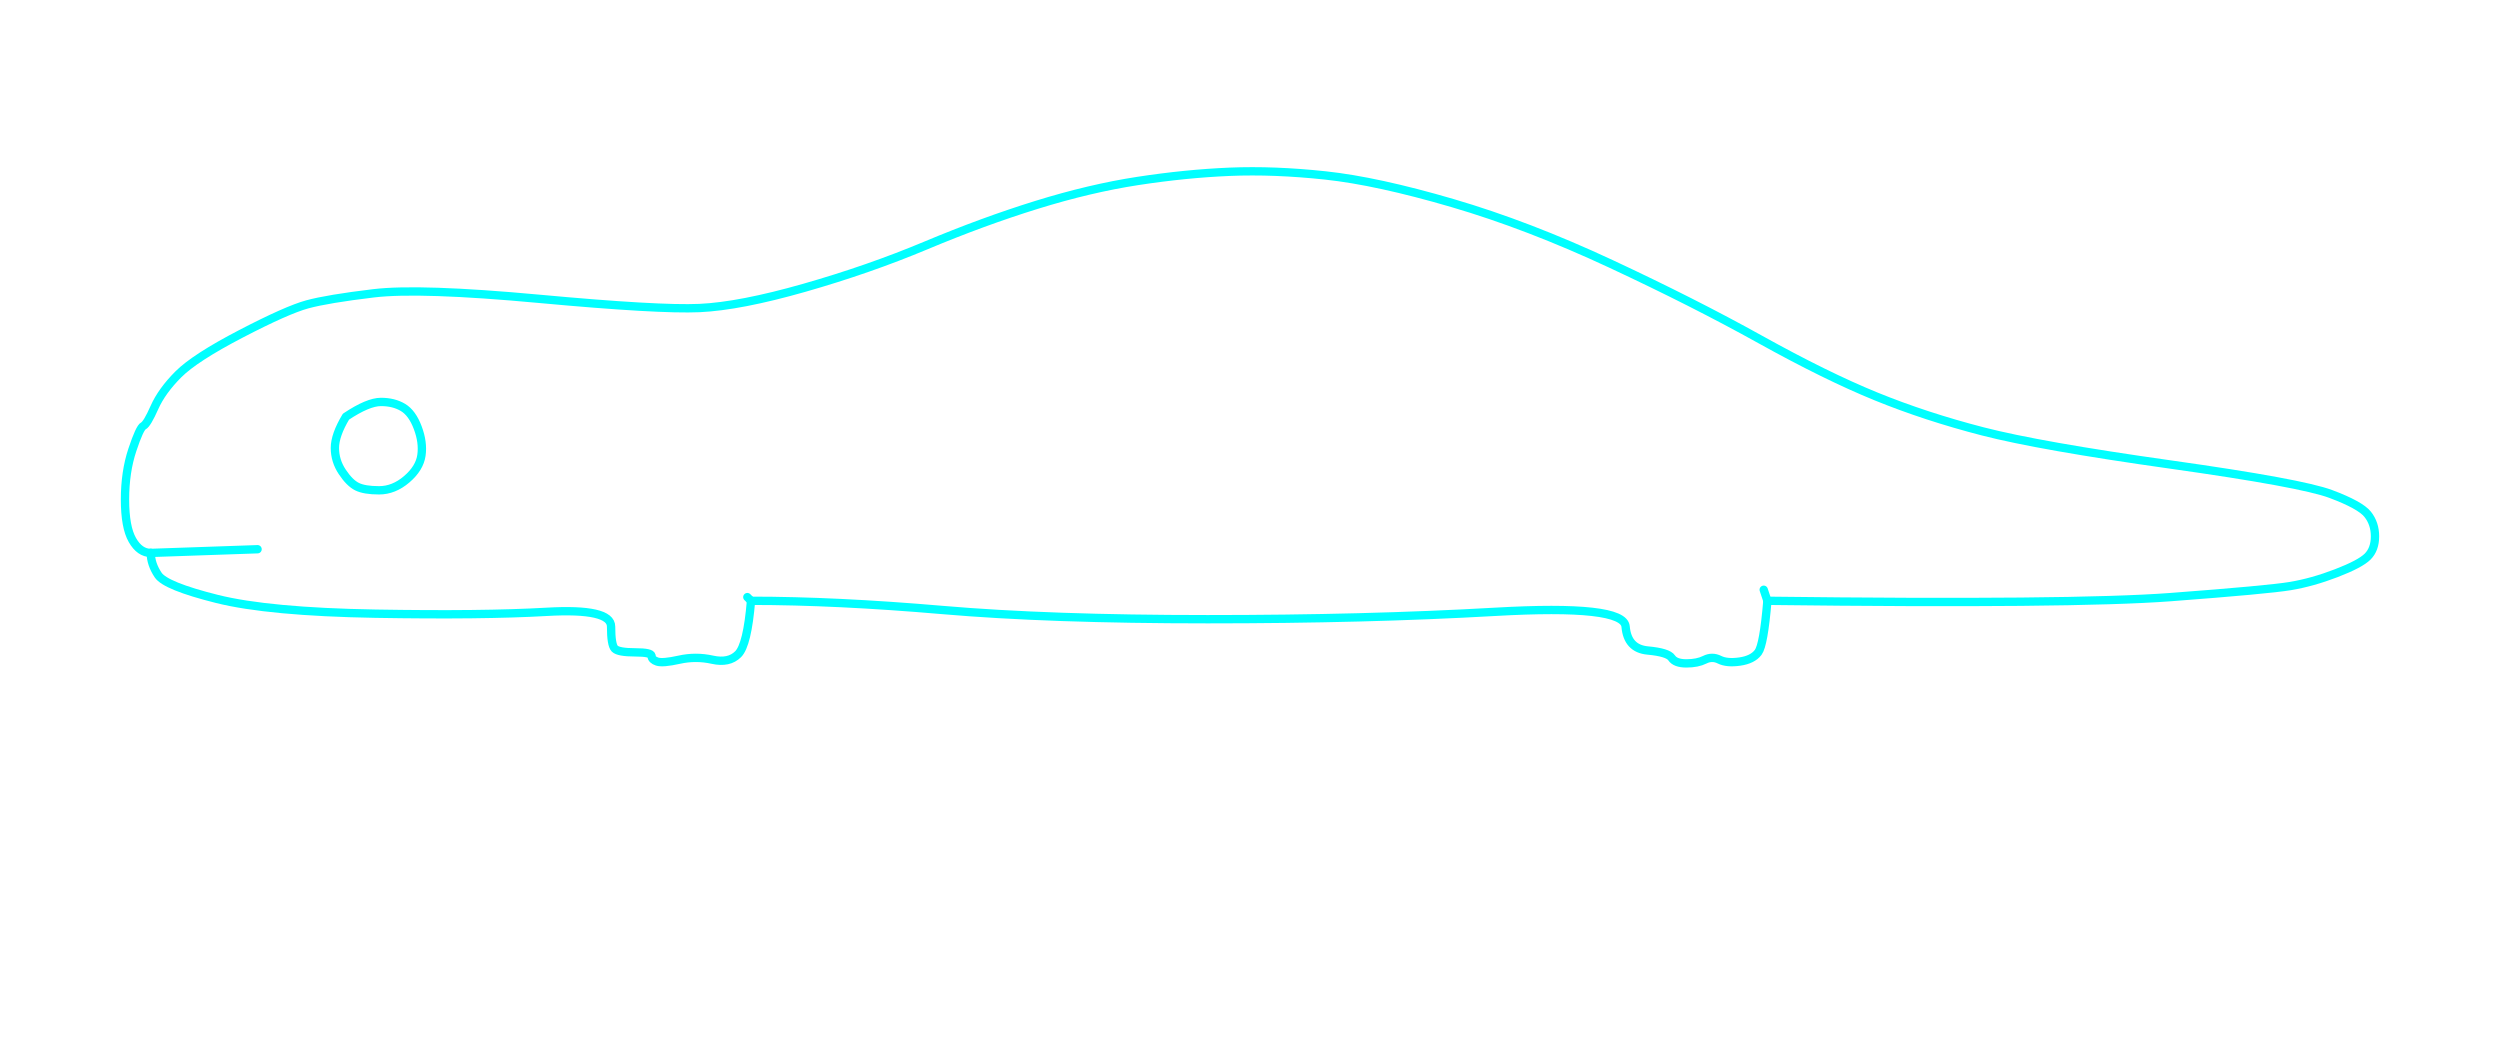
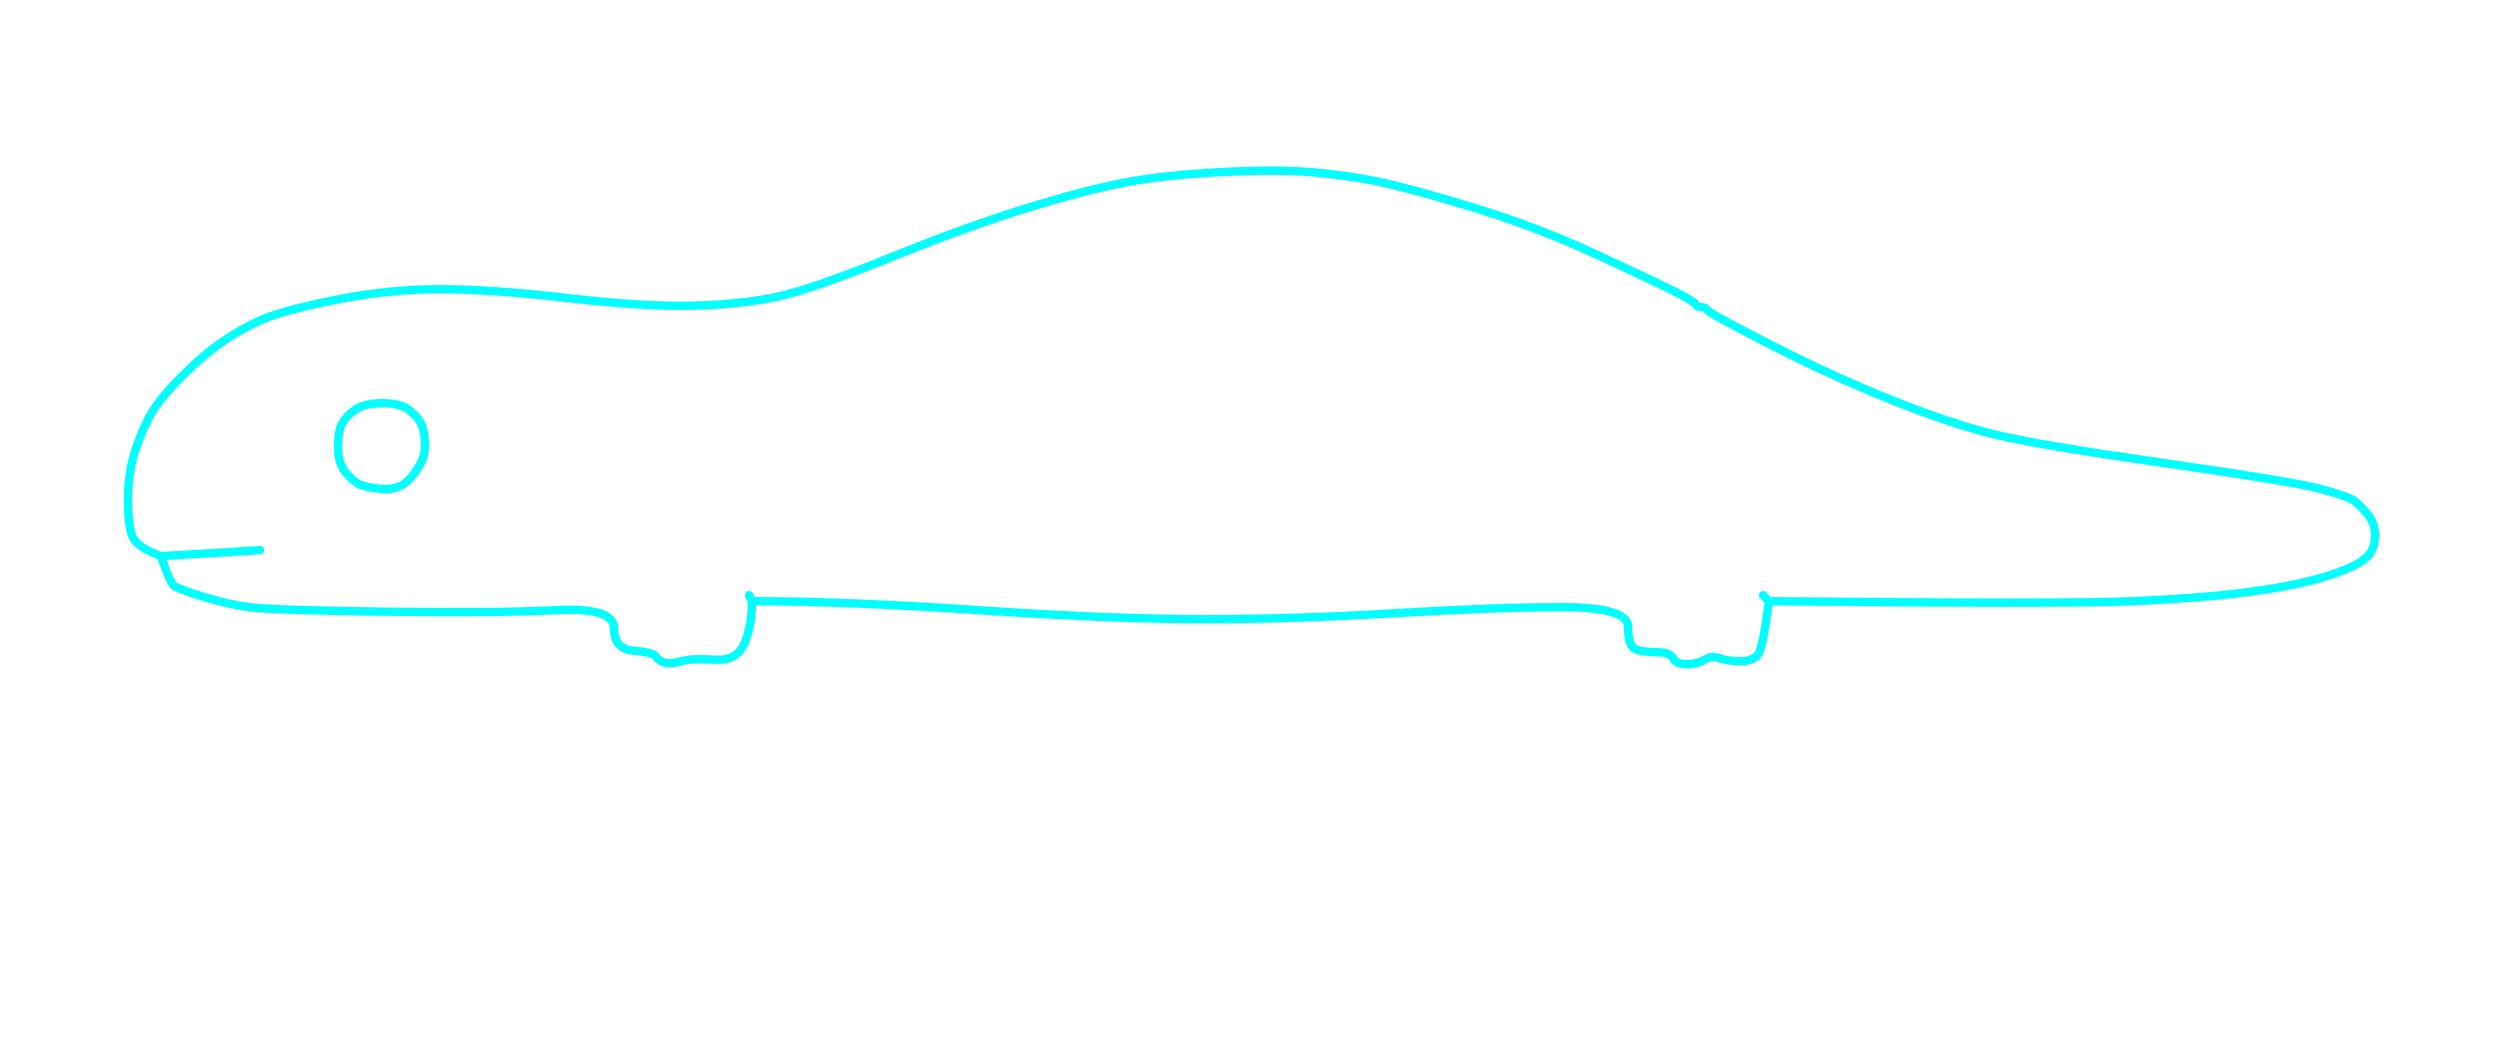
<svg xmlns="http://www.w3.org/2000/svg" viewBox="0 0 1200 500">
  <g fill="none" stroke="#00ffff" stroke-width="4" stroke-linecap="round" stroke-linejoin="round">
-     <path d="M 360.49 288.38 L 358.72 286.61" />
-     <path d="M 360.49 288.38 Q 401.15 288.38 452.41 292.80 Q 503.67 297.22 579.67 297.22 Q 655.68 297.22 717.55 293.68 Q 779.41 290.15 780.29 300.75 Q 781.18 311.36 790.90 312.24 Q 800.62 313.13 802.39 315.78 Q 804.16 318.43 809.46 318.43 Q 814.76 318.43 818.30 316.66 Q 821.83 314.89 825.37 316.66 Q 828.90 318.43 835.09 317.55 Q 841.28 316.66 843.93 313.13 Q 846.58 309.59 848.35 288.38" />
-     <path d="M 360.49 288.38 Q 358.72 309.59 354.30 314.01 Q 349.89 318.43 341.93 316.66 Q 333.98 314.89 326.02 316.66 Q 318.07 318.43 315.42 317.55 Q 312.77 316.66 312.77 314.89 Q 312.77 313.13 304.81 313.13 Q 296.86 313.13 295.09 311.36 Q 293.32 309.59 293.32 300.75 Q 293.32 291.91 262.39 293.68 Q 231.46 295.45 180.20 294.57 Q 128.94 293.68 104.19 287.50 Q 79.44 281.31 75.91 276.01 Q 72.37 270.70 72.37 265.40" />
-     <path d="M 72.37 265.40 Q 67.07 265.40 63.54 259.21 Q 60.00 253.03 60.00 239.77 Q 60.00 226.51 63.54 215.91 Q 67.07 205.30 68.84 204.42 Q 70.61 203.54 74.14 195.58 Q 77.68 187.63 85.63 179.67 Q 93.58 171.72 115.68 160.23 Q 137.77 148.74 147.50 146.09 Q 157.22 143.44 179.31 140.79 Q 201.41 138.13 258.85 143.44 Q 316.30 148.74 335.74 147.86 Q 355.19 146.97 386.12 138.13 Q 417.05 129.30 444.45 117.81 Q 471.85 106.32 497.48 98.36 Q 523.11 90.41 546.09 86.87 Q 569.07 83.34 590.28 82.45 Q 611.49 81.57 636.24 84.22 Q 660.98 86.87 697.22 97.48 Q 733.45 108.09 773.22 126.64 Q 813.00 145.20 844.81 162.88 Q 876.63 180.56 900.49 190.28 Q 924.35 200.00 951.75 207.07 Q 979.15 214.14 1041.90 222.98 Q 1104.65 231.82 1118.79 237.12 Q 1132.93 242.42 1136.46 246.84 Q 1140.00 251.26 1140.00 257.45 Q 1140.00 263.63 1136.46 267.17 Q 1132.93 270.70 1121.44 275.12 Q 1109.95 279.54 1099.35 281.31 Q 1088.74 283.08 1041.90 286.61 Q 995.06 290.15 848.35 288.38" />
-     <path d="M 72.37 265.40 L 123.63 263.63" />
-     <path d="M 848.35 288.38 L 846.58 283.08" />
-     <path d="M 166.06 200.00 Q 176.66 192.93 182.85 192.93 Q 189.03 192.93 193.45 195.58 Q 197.87 198.23 200.52 205.30 Q 203.18 212.37 202.29 218.56 Q 201.41 224.75 195.22 230.05 Q 189.03 235.35 181.96 235.35 Q 174.89 235.35 171.36 233.58 Q 167.82 231.82 164.29 226.51 Q 160.75 221.21 160.75 215.02 Q 160.75 208.84 166.06 200.00" />
+     <path d="M 359.52 285.68 L 360.96 288.56" />
+     <path d="M 846.24 285.68 L 849.12 288.56" />
+     <path d="M 360.96 288.56 Q 405.60 288.56 469.68 292.88 Q 533.76 297.20 577.68 297.20 Q 621.60 297.20 669.84 294.32 Q 718.08 291.44 749.76 291.44 Q 781.44 291.44 781.44 300.80 Q 781.44 310.16 785.04 311.60 Q 788.64 313.04 795.12 313.04 Q 801.60 313.04 803.04 315.92 Q 804.48 318.80 809.52 318.80 Q 814.56 318.80 818.16 316.64 Q 821.76 314.48 825.36 315.92 Q 828.96 317.36 835.44 317.36 Q 841.92 317.36 844.08 313.76 Q 846.24 310.16 849.12 288.56" />
+     <path d="M 360.96 288.56 Q 360.96 300.08 357.36 308.72 Q 353.76 317.36 342.96 316.64 Q 332.16 315.92 327.12 317.36 Q 322.08 318.80 319.20 318.08 Q 316.32 317.36 314.88 315.20 Q 313.44 313.04 304.08 312.32 Q 294.72 311.60 294.72 301.52 Q 294.72 291.44 266.64 292.88 Q 238.56 294.32 184.56 293.60 Q 130.56 292.88 119.76 291.44 Q 108.96 290.00 97.44 286.40 Q 85.92 282.80 83.76 281.36 Q 81.60 279.92 77.28 266.96" />
+     <path d="M 77.28 266.96 Q 65.76 262.64 63.60 257.60 Q 61.44 252.56 61.44 239.60 Q 61.44 226.64 65.04 215.84 Q 68.64 205.04 72.96 197.84 Q 77.28 190.64 87.36 180.56 Q 97.44 170.48 106.80 164.00 Q 116.16 157.52 126.24 153.20 Q 136.32 148.88 161.52 143.84 Q 186.72 138.80 211.20 138.80 Q 235.68 138.80 273.12 143.12 Q 310.56 147.44 333.60 146.72 Q 356.64 146.00 373.20 142.40 Q 389.76 138.80 427.20 123.68 Q 464.64 108.56 492.72 99.92 Q 520.80 91.28 539.52 87.68 Q 558.24 84.08 585.60 82.64 Q 612.96 81.20 629.52 82.64 Q 646.08 84.08 660.48 86.96 Q 674.88 89.84 705.84 99.20 Q 736.80 108.56 764.88 121.52 Q 792.96 134.48 803.04 139.52 Q 813.12 144.56 813.84 146.00 Q 814.56 147.44 816.72 147.44 Q 818.88 147.44 819.60 148.88 Q 820.32 150.32 849.84 165.44 Q 879.36 180.56 908.16 192.08 Q 936.96 203.60 957.84 208.64 Q 978.72 213.68 1039.20 222.32 Q 1099.68 230.96 1113.36 234.56 Q 1127.04 238.16 1129.92 240.32 Q 1132.80 242.48 1136.40 246.80 Q 1140.00 251.12 1140.00 256.88 Q 1140.00 262.64 1137.12 266.24 Q 1134.24 269.84 1125.60 273.44 Q 1116.96 277.04 1104.00 279.92 Q 1091.04 282.80 1073.04 284.96 Q 1055.04 287.12 1024.08 288.56 Q 993.12 290.00 849.12 288.56" />
+     <path d="M 77.28 266.96 L 124.80 264.08" />
+     <path d="M 201.12 223.76 Q 204.00 219.44 204.00 213.68 Q 204.00 207.92 202.56 204.32 Q 201.12 200.72 196.80 197.12 Q 192.48 193.52 183.84 193.52 Q 175.20 193.52 170.88 196.40 Q 166.56 199.28 164.40 202.88 Q 162.24 206.48 162.24 214.40 Q 162.24 222.32 165.84 226.64 Q 169.44 230.96 172.32 232.40 Q 175.20 233.84 181.68 234.56 Q 188.16 235.28 192.48 233.12 Q 196.80 230.96 201.12 223.76" />
  </g>
</svg>
